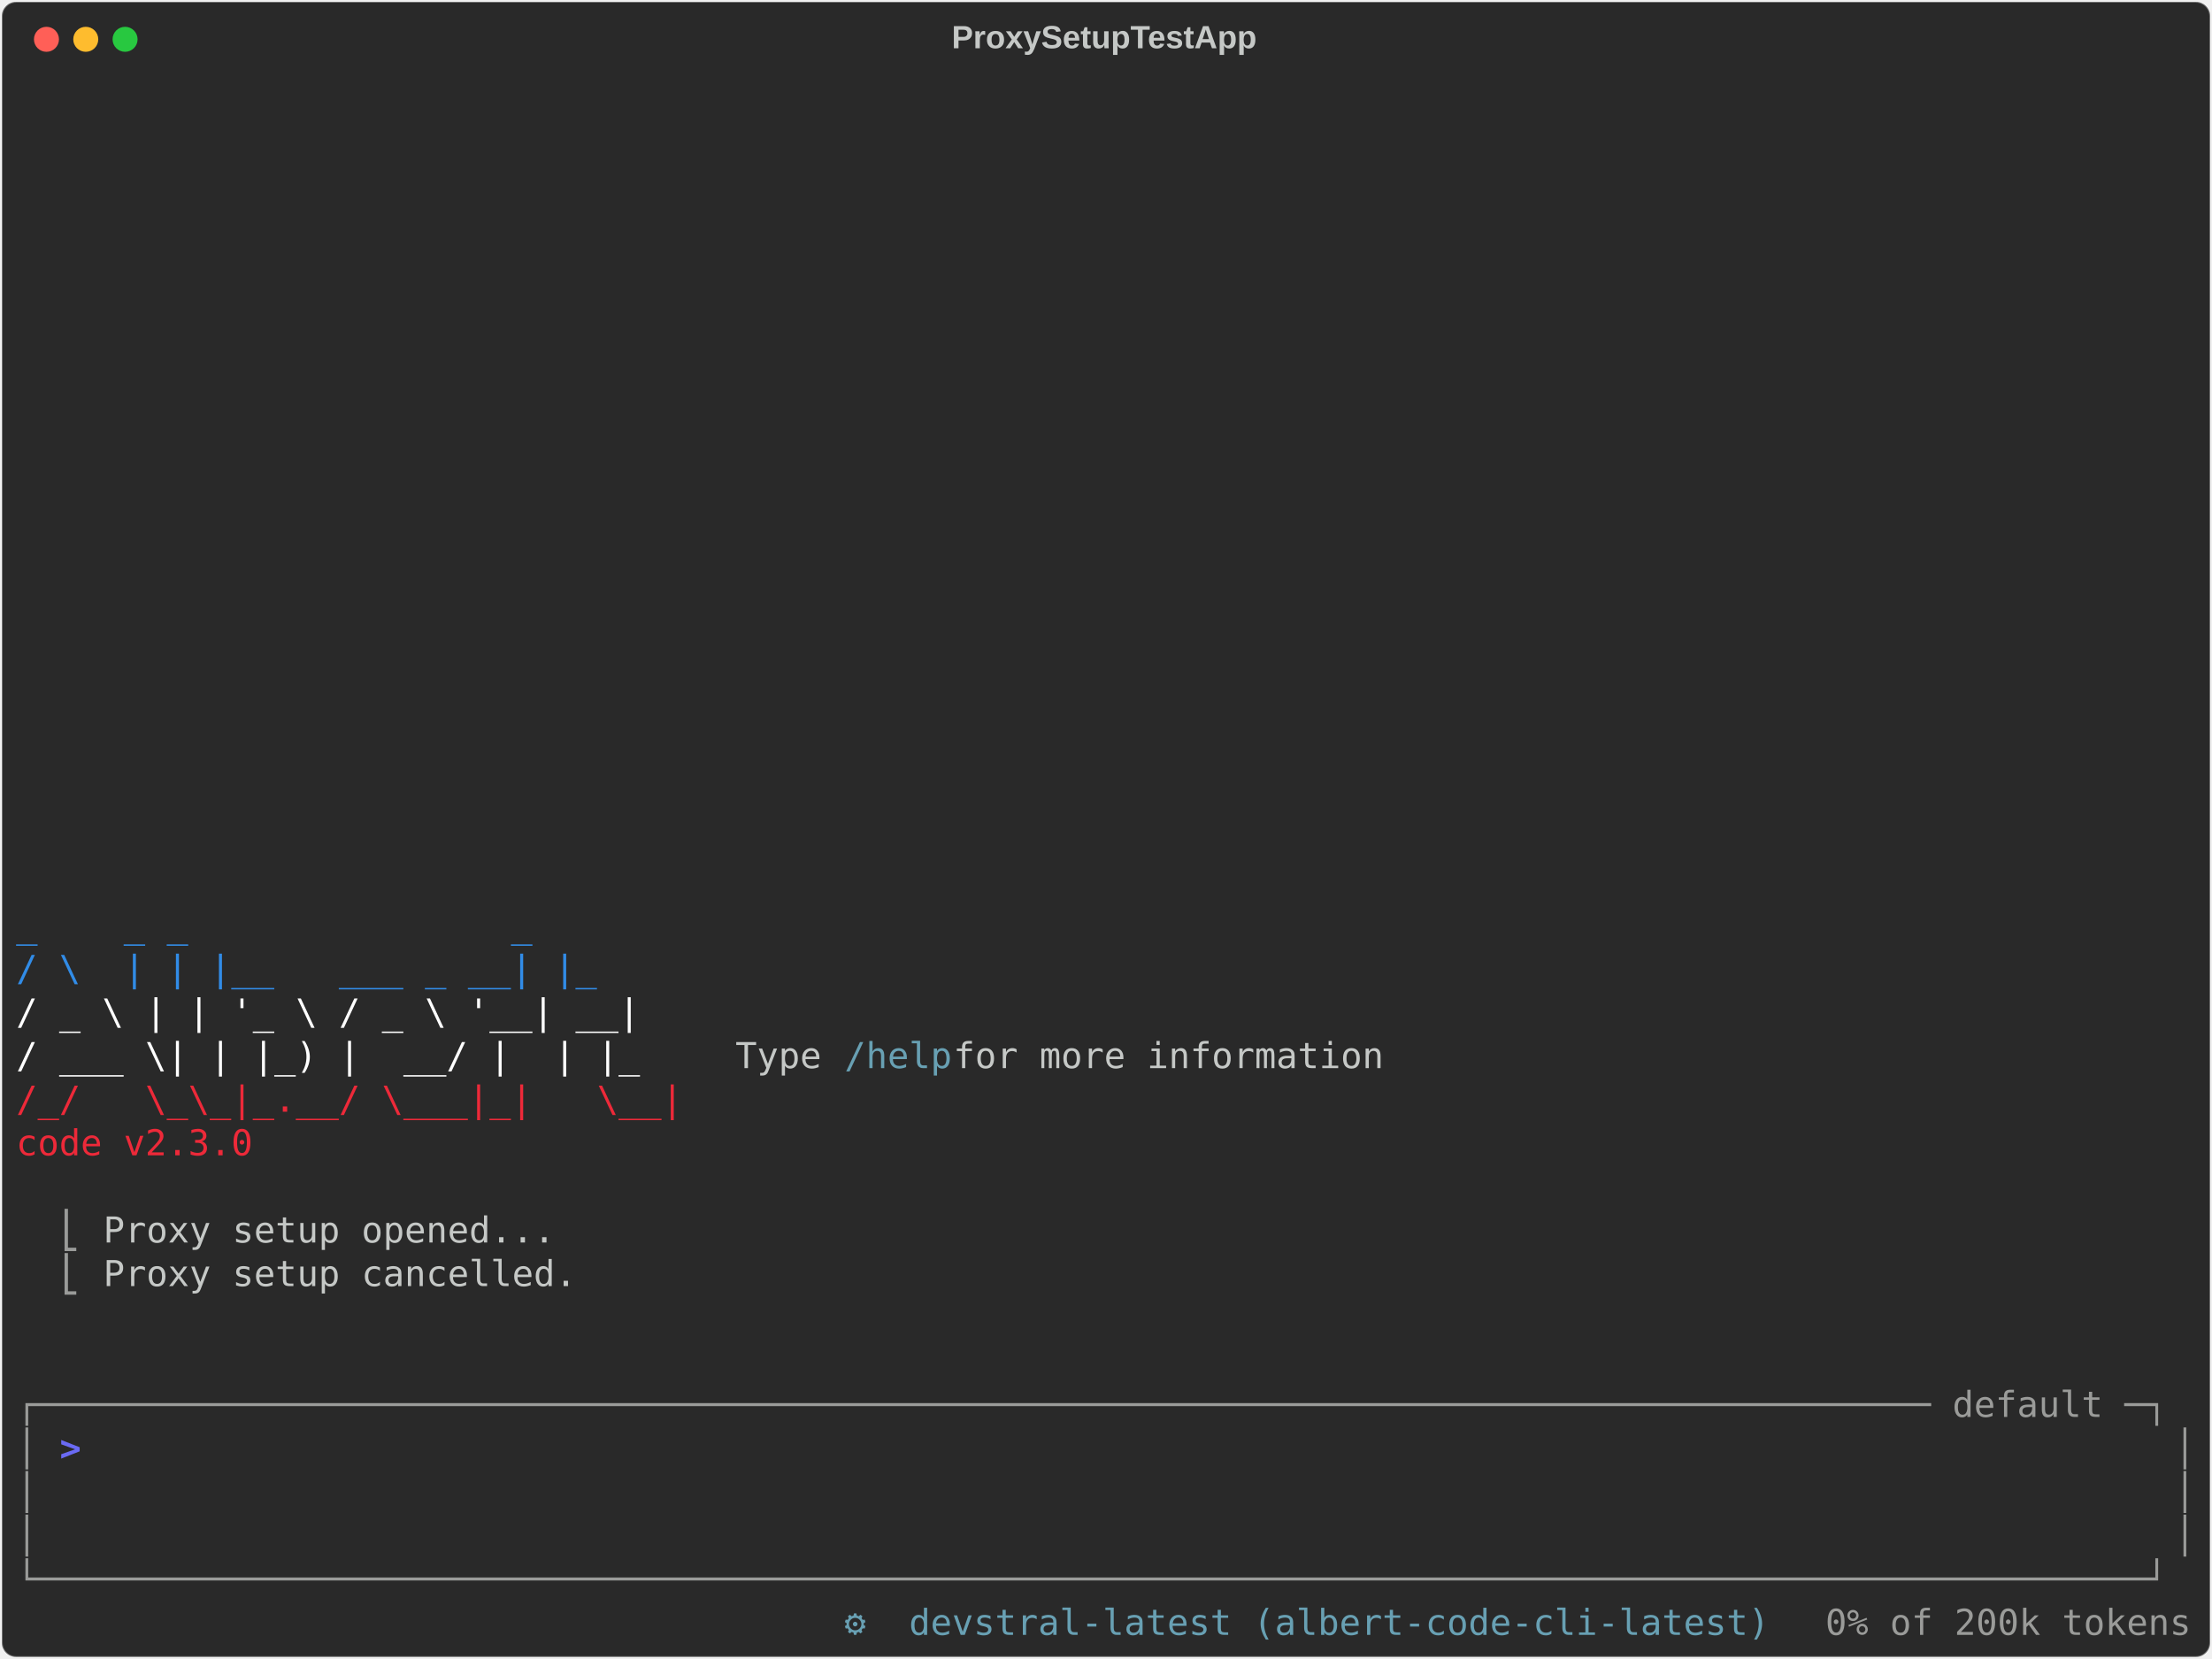
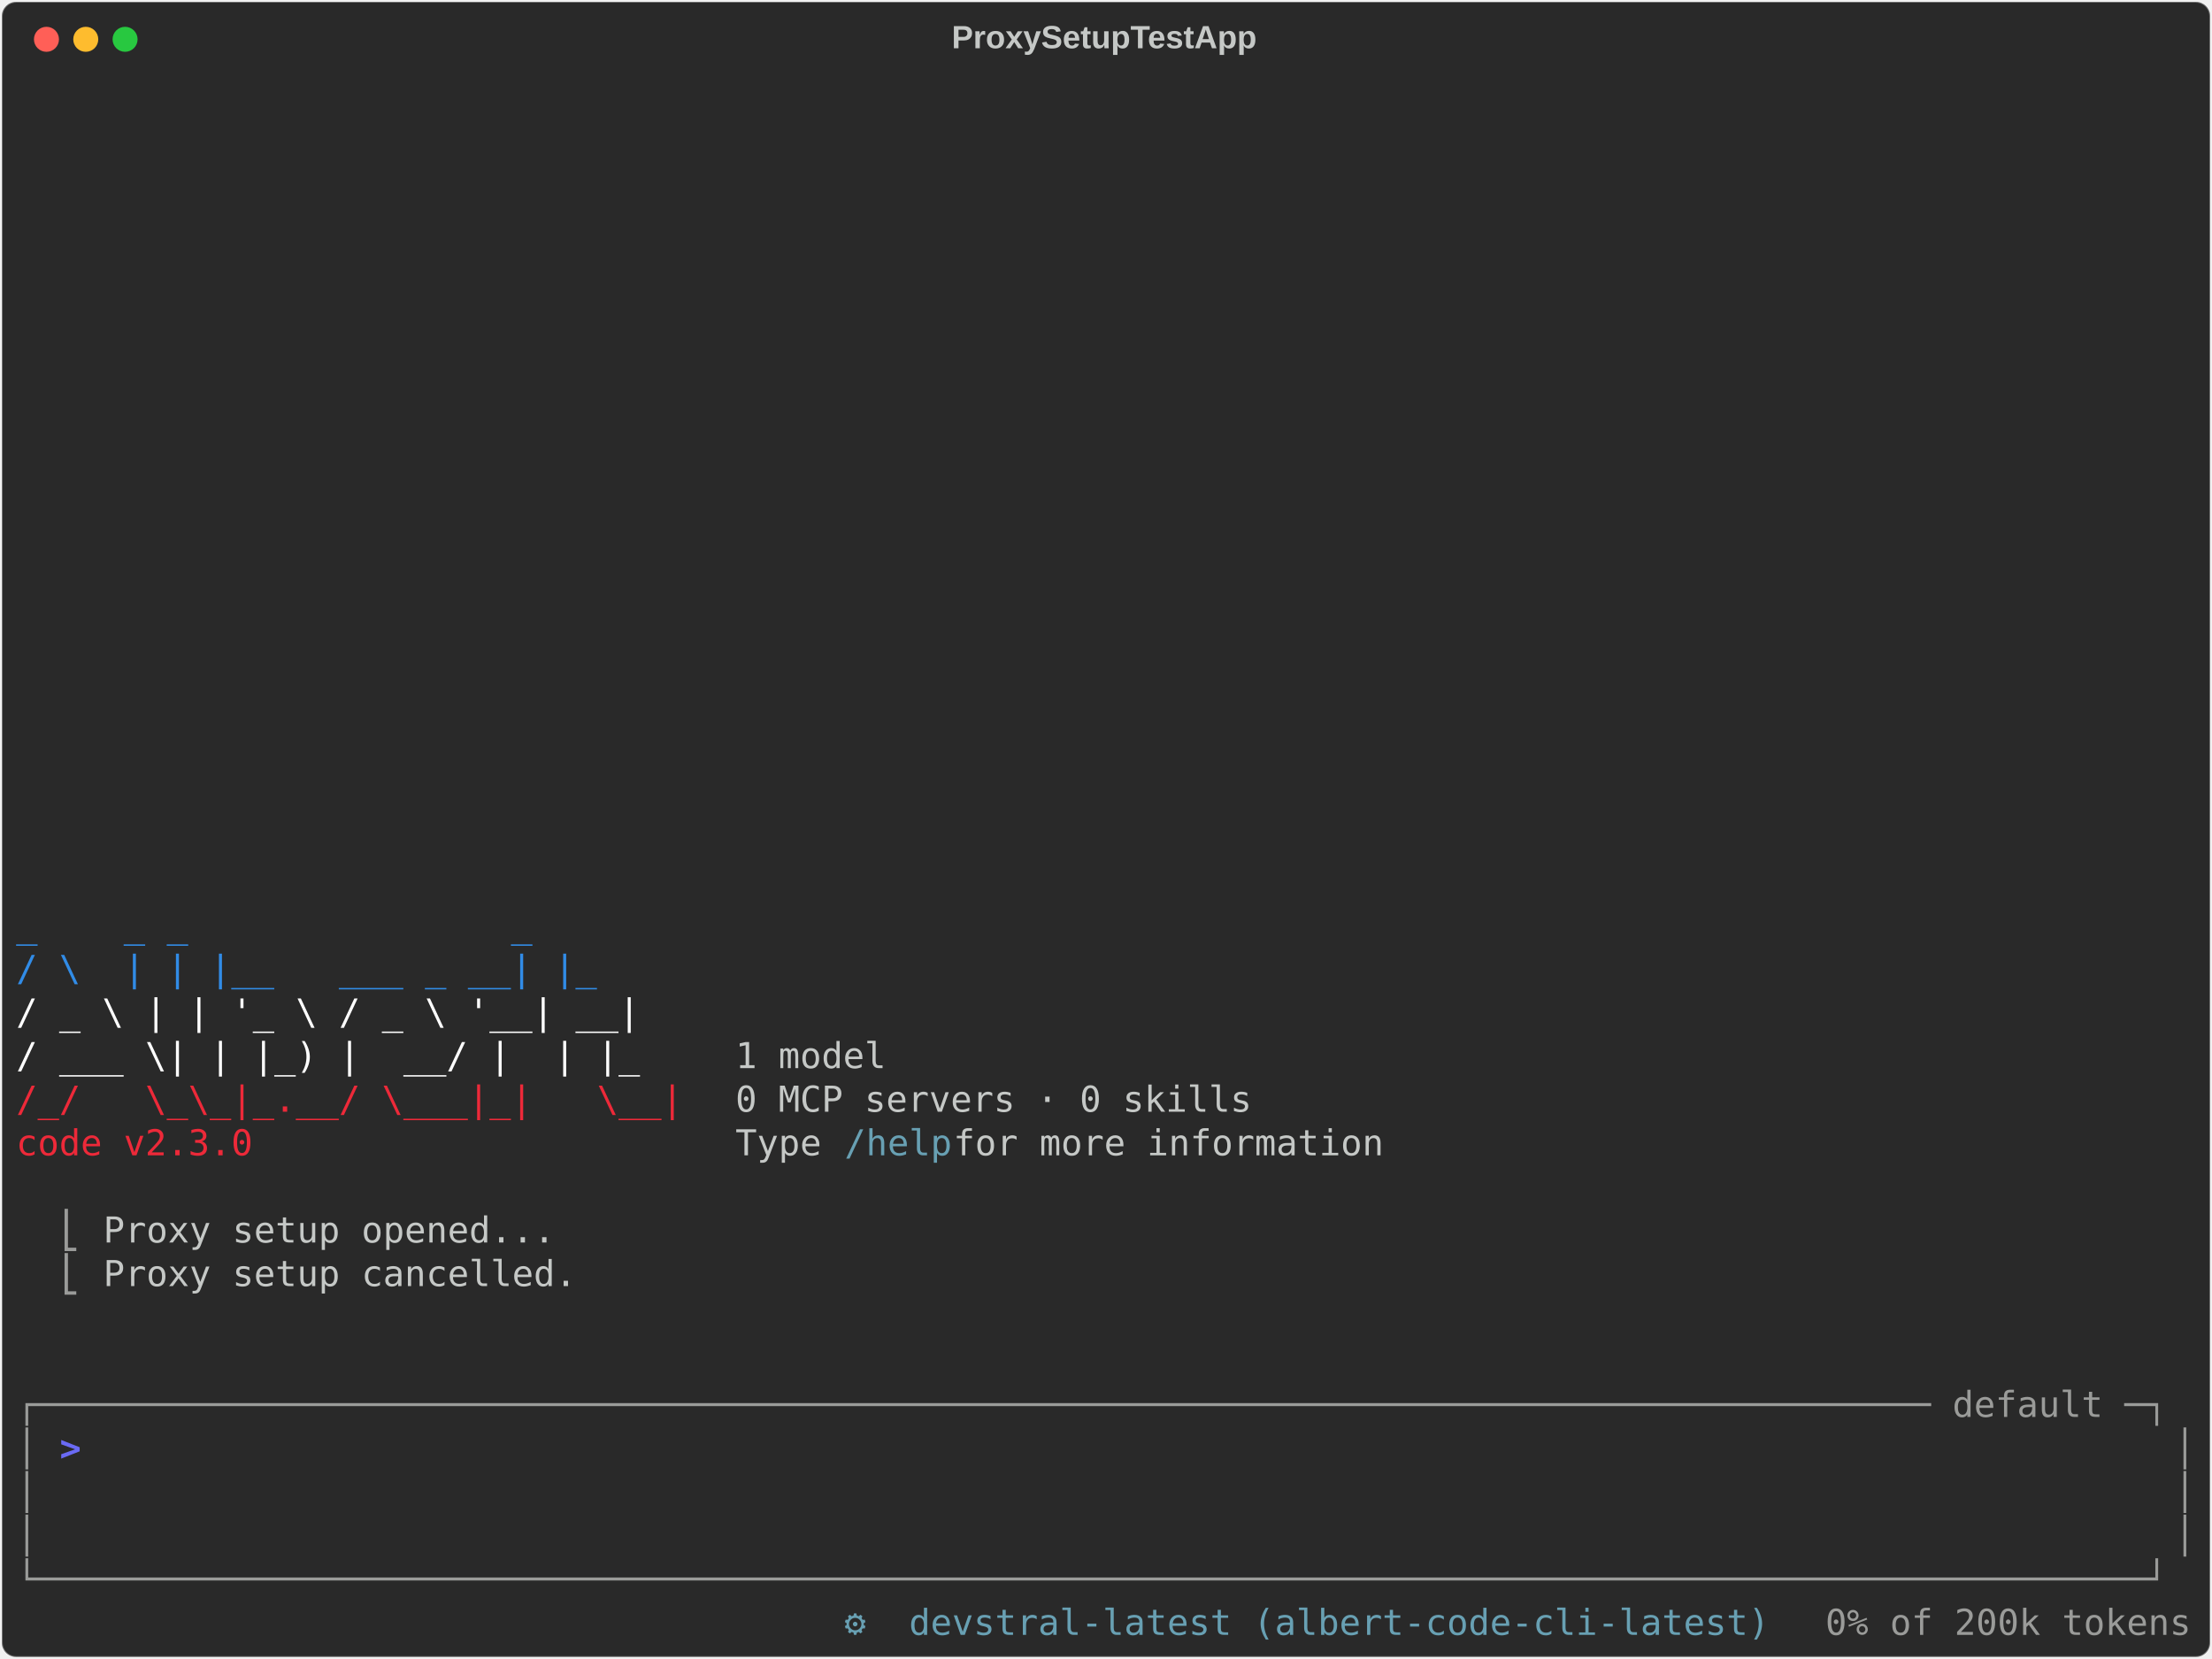
<svg xmlns="http://www.w3.org/2000/svg" class="rich-terminal" viewBox="0 0 1238 928.4">
  <style>

    @font-face {
        font-family: "Fira Code";
        src: local("FiraCode-Regular"),
                url("https://cdnjs.cloudflare.com/ajax/libs/firacode/6.2.0/woff2/FiraCode-Regular.woff2") format("woff2"),
                url("https://cdnjs.cloudflare.com/ajax/libs/firacode/6.2.0/woff/FiraCode-Regular.woff") format("woff");
        font-style: normal;
        font-weight: 400;
    }
    @font-face {
        font-family: "Fira Code";
        src: local("FiraCode-Bold"),
                url("https://cdnjs.cloudflare.com/ajax/libs/firacode/6.2.0/woff2/FiraCode-Bold.woff2") format("woff2"),
                url("https://cdnjs.cloudflare.com/ajax/libs/firacode/6.2.0/woff/FiraCode-Bold.woff") format("woff");
        font-style: bold;
        font-weight: 700;
    }

    .terminal-matrix {
        font-family: Fira Code, monospace;
        font-size: 20px;
        line-height: 24.4px;
        font-variant-east-asian: full-width;
    }

    .terminal-title {
        font-size: 18px;
        font-weight: bold;
        font-family: arial;
    }

    .terminal-r1 { fill: #c5c8c6 }
.terminal-r2 { fill: #318ce7 }
.terminal-r3 { fill: #ffffff }
- .terminal-r4 { fill: #68a0b3 }
- .terminal-r5 { fill: #ed2939 }
+ .terminal-r4 { fill: #ed2939 }
+ .terminal-r5 { fill: #68a0b3 }
.terminal-r6 { fill: #9a9b99 }
.terminal-r7 { fill: #6a6af4;font-weight: bold }
    </style>
  <defs>
    <clipPath id="terminal-clip-terminal">
      <rect x="0" y="0" width="1219.0" height="877.4" />
    </clipPath>
    <clipPath id="terminal-line-0">
      <rect x="0" y="1.5" width="1220" height="24.65" />
    </clipPath>
    <clipPath id="terminal-line-1">
      <rect x="0" y="25.9" width="1220" height="24.65" />
    </clipPath>
    <clipPath id="terminal-line-2">
      <rect x="0" y="50.3" width="1220" height="24.65" />
    </clipPath>
    <clipPath id="terminal-line-3">
      <rect x="0" y="74.7" width="1220" height="24.65" />
    </clipPath>
    <clipPath id="terminal-line-4">
      <rect x="0" y="99.1" width="1220" height="24.65" />
    </clipPath>
    <clipPath id="terminal-line-5">
      <rect x="0" y="123.5" width="1220" height="24.65" />
    </clipPath>
    <clipPath id="terminal-line-6">
      <rect x="0" y="147.9" width="1220" height="24.65" />
    </clipPath>
    <clipPath id="terminal-line-7">
      <rect x="0" y="172.3" width="1220" height="24.65" />
    </clipPath>
    <clipPath id="terminal-line-8">
      <rect x="0" y="196.7" width="1220" height="24.65" />
    </clipPath>
    <clipPath id="terminal-line-9">
      <rect x="0" y="221.1" width="1220" height="24.65" />
    </clipPath>
    <clipPath id="terminal-line-10">
      <rect x="0" y="245.5" width="1220" height="24.65" />
    </clipPath>
    <clipPath id="terminal-line-11">
      <rect x="0" y="269.9" width="1220" height="24.65" />
    </clipPath>
    <clipPath id="terminal-line-12">
      <rect x="0" y="294.3" width="1220" height="24.65" />
    </clipPath>
    <clipPath id="terminal-line-13">
      <rect x="0" y="318.7" width="1220" height="24.65" />
    </clipPath>
    <clipPath id="terminal-line-14">
      <rect x="0" y="343.1" width="1220" height="24.65" />
    </clipPath>
    <clipPath id="terminal-line-15">
      <rect x="0" y="367.5" width="1220" height="24.65" />
    </clipPath>
    <clipPath id="terminal-line-16">
      <rect x="0" y="391.9" width="1220" height="24.65" />
    </clipPath>
    <clipPath id="terminal-line-17">
      <rect x="0" y="416.3" width="1220" height="24.65" />
    </clipPath>
    <clipPath id="terminal-line-18">
      <rect x="0" y="440.7" width="1220" height="24.65" />
    </clipPath>
    <clipPath id="terminal-line-19">
      <rect x="0" y="465.1" width="1220" height="24.65" />
    </clipPath>
    <clipPath id="terminal-line-20">
      <rect x="0" y="489.5" width="1220" height="24.65" />
    </clipPath>
    <clipPath id="terminal-line-21">
      <rect x="0" y="513.9" width="1220" height="24.65" />
    </clipPath>
    <clipPath id="terminal-line-22">
      <rect x="0" y="538.3" width="1220" height="24.65" />
    </clipPath>
    <clipPath id="terminal-line-23">
      <rect x="0" y="562.7" width="1220" height="24.65" />
    </clipPath>
    <clipPath id="terminal-line-24">
      <rect x="0" y="587.1" width="1220" height="24.65" />
    </clipPath>
    <clipPath id="terminal-line-25">
      <rect x="0" y="611.5" width="1220" height="24.65" />
    </clipPath>
    <clipPath id="terminal-line-26">
      <rect x="0" y="635.9" width="1220" height="24.65" />
    </clipPath>
    <clipPath id="terminal-line-27">
      <rect x="0" y="660.3" width="1220" height="24.65" />
    </clipPath>
    <clipPath id="terminal-line-28">
      <rect x="0" y="684.7" width="1220" height="24.65" />
    </clipPath>
    <clipPath id="terminal-line-29">
      <rect x="0" y="709.1" width="1220" height="24.65" />
    </clipPath>
    <clipPath id="terminal-line-30">
      <rect x="0" y="733.5" width="1220" height="24.65" />
    </clipPath>
    <clipPath id="terminal-line-31">
      <rect x="0" y="757.9" width="1220" height="24.65" />
    </clipPath>
    <clipPath id="terminal-line-32">
      <rect x="0" y="782.3" width="1220" height="24.65" />
    </clipPath>
    <clipPath id="terminal-line-33">
      <rect x="0" y="806.7" width="1220" height="24.65" />
    </clipPath>
    <clipPath id="terminal-line-34">
      <rect x="0" y="831.1" width="1220" height="24.65" />
    </clipPath>
  </defs>
  <rect fill="#292929" stroke="rgba(255,255,255,0.35)" stroke-width="1" x="1" y="1" width="1236" height="926.4" rx="8" />
  <text class="terminal-title" fill="#c5c8c6" text-anchor="middle" x="618" y="27">ProxySetupTestApp</text>
  <g transform="translate(26,22)">
    <circle cx="0" cy="0" r="7" fill="#ff5f57" />
    <circle cx="22" cy="0" r="7" fill="#febc2e" />
    <circle cx="44" cy="0" r="7" fill="#28c840" />
  </g>
  <g transform="translate(9, 41)" clip-path="url(#terminal-clip-terminal)">
    <g class="terminal-matrix">
      <text class="terminal-r1" x="1220" y="20" textLength="12.2" clip-path="url(#terminal-line-0)">
</text>
      <text class="terminal-r1" x="1220" y="44.4" textLength="12.2" clip-path="url(#terminal-line-1)">
</text>
      <text class="terminal-r1" x="1220" y="68.8" textLength="12.2" clip-path="url(#terminal-line-2)">
</text>
      <text class="terminal-r1" x="1220" y="93.2" textLength="12.2" clip-path="url(#terminal-line-3)">
</text>
      <text class="terminal-r1" x="1220" y="117.6" textLength="12.2" clip-path="url(#terminal-line-4)">
</text>
      <text class="terminal-r1" x="1220" y="142" textLength="12.2" clip-path="url(#terminal-line-5)">
</text>
      <text class="terminal-r1" x="1220" y="166.4" textLength="12.2" clip-path="url(#terminal-line-6)">
</text>
      <text class="terminal-r1" x="1220" y="190.8" textLength="12.2" clip-path="url(#terminal-line-7)">
</text>
      <text class="terminal-r1" x="1220" y="215.2" textLength="12.2" clip-path="url(#terminal-line-8)">
</text>
      <text class="terminal-r1" x="1220" y="239.6" textLength="12.2" clip-path="url(#terminal-line-9)">
</text>
      <text class="terminal-r1" x="1220" y="264" textLength="12.2" clip-path="url(#terminal-line-10)">
</text>
      <text class="terminal-r1" x="1220" y="288.4" textLength="12.2" clip-path="url(#terminal-line-11)">
</text>
      <text class="terminal-r1" x="1220" y="312.8" textLength="12.2" clip-path="url(#terminal-line-12)">
</text>
      <text class="terminal-r1" x="1220" y="337.2" textLength="12.2" clip-path="url(#terminal-line-13)">
</text>
      <text class="terminal-r1" x="1220" y="361.6" textLength="12.2" clip-path="url(#terminal-line-14)">
</text>
      <text class="terminal-r1" x="1220" y="386" textLength="12.2" clip-path="url(#terminal-line-15)">
</text>
      <text class="terminal-r1" x="1220" y="410.4" textLength="12.2" clip-path="url(#terminal-line-16)">
</text>
      <text class="terminal-r1" x="1220" y="434.8" textLength="12.2" clip-path="url(#terminal-line-17)">
</text>
      <text class="terminal-r1" x="1220" y="459.2" textLength="12.2" clip-path="url(#terminal-line-18)">
</text>
      <text class="terminal-r2" x="0" y="483.6" textLength="378.2" clip-path="url(#terminal-line-19)">    _    _ _               _   </text>
      <text class="terminal-r1" x="1220" y="483.6" textLength="12.2" clip-path="url(#terminal-line-19)">
</text>
      <text class="terminal-r2" x="0" y="508" textLength="378.2" clip-path="url(#terminal-line-20)">   / \  | | |__   ___ _ __| |_ </text>
      <text class="terminal-r1" x="1220" y="508" textLength="12.2" clip-path="url(#terminal-line-20)">
</text>
      <text class="terminal-r3" x="0" y="532.4" textLength="378.2" clip-path="url(#terminal-line-21)">  / _ \ | | '_ \ / _ \ '__| __|</text>
      <text class="terminal-r1" x="1220" y="532.4" textLength="12.2" clip-path="url(#terminal-line-21)">
</text>
      <text class="terminal-r3" x="0" y="556.8" textLength="378.2" clip-path="url(#terminal-line-22)"> / ___ \| | |_) |  __/ |  | |_ </text>
-       <text class="terminal-r1" x="402.6" y="556.8" textLength="61" clip-path="url(#terminal-line-22)">Type </text>
-       <text class="terminal-r4" x="463.6" y="556.8" textLength="61" clip-path="url(#terminal-line-22)">/help</text>
-       <text class="terminal-r1" x="524.6" y="556.8" textLength="256.2" clip-path="url(#terminal-line-22)"> for more information</text>
+       <text class="terminal-r1" x="402.6" y="556.8" textLength="85.4" clip-path="url(#terminal-line-22)">1 model</text>
      <text class="terminal-r1" x="1220" y="556.8" textLength="12.2" clip-path="url(#terminal-line-22)">
</text>
-       <text class="terminal-r5" x="0" y="581.2" textLength="378.2" clip-path="url(#terminal-line-23)">/_/   \_\_|_.__/ \___|_|   \__|</text>
+       <text class="terminal-r4" x="0" y="581.2" textLength="378.2" clip-path="url(#terminal-line-23)">/_/   \_\_|_.__/ \___|_|   \__|</text>
+       <text class="terminal-r1" x="402.6" y="581.2" textLength="292.8" clip-path="url(#terminal-line-23)">0 MCP servers · 0 skills</text>
      <text class="terminal-r1" x="1220" y="581.2" textLength="12.2" clip-path="url(#terminal-line-23)">
</text>
-       <text class="terminal-r5" x="0" y="605.6" textLength="353.8" clip-path="url(#terminal-line-24)">                  code v2.3.0</text>
+       <text class="terminal-r4" x="0" y="605.6" textLength="353.8" clip-path="url(#terminal-line-24)">                  code v2.3.0</text>
+       <text class="terminal-r1" x="402.6" y="605.6" textLength="61" clip-path="url(#terminal-line-24)">Type </text>
+       <text class="terminal-r5" x="463.6" y="605.6" textLength="61" clip-path="url(#terminal-line-24)">/help</text>
+       <text class="terminal-r1" x="524.6" y="605.6" textLength="256.2" clip-path="url(#terminal-line-24)"> for more information</text>
      <text class="terminal-r1" x="1220" y="605.6" textLength="12.2" clip-path="url(#terminal-line-24)">
</text>
      <text class="terminal-r1" x="1220" y="630" textLength="12.2" clip-path="url(#terminal-line-25)">
</text>
      <text class="terminal-r6" x="24.4" y="654.4" textLength="12.2" clip-path="url(#terminal-line-26)">⎣</text>
      <text class="terminal-r1" x="48.8" y="654.4" textLength="256.2" clip-path="url(#terminal-line-26)">Proxy setup opened...</text>
      <text class="terminal-r1" x="1220" y="654.4" textLength="12.2" clip-path="url(#terminal-line-26)">
</text>
      <text class="terminal-r6" x="24.4" y="678.8" textLength="12.2" clip-path="url(#terminal-line-27)">⎣</text>
      <text class="terminal-r1" x="48.8" y="678.8" textLength="268.4" clip-path="url(#terminal-line-27)">Proxy setup cancelled.</text>
      <text class="terminal-r1" x="1220" y="678.8" textLength="12.2" clip-path="url(#terminal-line-27)">
</text>
      <text class="terminal-r1" x="1220" y="703.2" textLength="12.2" clip-path="url(#terminal-line-28)">
</text>
      <text class="terminal-r1" x="1220" y="727.6" textLength="12.2" clip-path="url(#terminal-line-29)">
</text>
      <text class="terminal-r6" x="0" y="752" textLength="1220" clip-path="url(#terminal-line-30)">┌──────────────────────────────────────────────────────────────────────────────────────── default ─┐</text>
      <text class="terminal-r1" x="1220" y="752" textLength="12.2" clip-path="url(#terminal-line-30)">
</text>
      <text class="terminal-r6" x="0" y="776.4" textLength="12.2" clip-path="url(#terminal-line-31)">│</text>
      <text class="terminal-r7" x="24.4" y="776.4" textLength="12.2" clip-path="url(#terminal-line-31)">&gt;</text>
      <text class="terminal-r6" x="1207.8" y="776.4" textLength="12.2" clip-path="url(#terminal-line-31)">│</text>
      <text class="terminal-r1" x="1220" y="776.4" textLength="12.2" clip-path="url(#terminal-line-31)">
</text>
      <text class="terminal-r6" x="0" y="800.8" textLength="12.2" clip-path="url(#terminal-line-32)">│</text>
      <text class="terminal-r6" x="1207.8" y="800.8" textLength="12.2" clip-path="url(#terminal-line-32)">│</text>
      <text class="terminal-r1" x="1220" y="800.8" textLength="12.2" clip-path="url(#terminal-line-32)">
</text>
      <text class="terminal-r6" x="0" y="825.2" textLength="12.2" clip-path="url(#terminal-line-33)">│</text>
      <text class="terminal-r6" x="1207.8" y="825.2" textLength="12.2" clip-path="url(#terminal-line-33)">│</text>
      <text class="terminal-r1" x="1220" y="825.2" textLength="12.2" clip-path="url(#terminal-line-33)">
</text>
      <text class="terminal-r6" x="0" y="849.6" textLength="1220" clip-path="url(#terminal-line-34)">└──────────────────────────────────────────────────────────────────────────────────────────────────┘</text>
      <text class="terminal-r1" x="1220" y="849.6" textLength="12.2" clip-path="url(#terminal-line-34)">
</text>
-       <text class="terminal-r4" x="463.6" y="874" textLength="524.6" clip-path="url(#terminal-line-35)">⚙  devstral-latest (albert-code-cli-latest)</text>
+       <text class="terminal-r5" x="463.6" y="874" textLength="524.6" clip-path="url(#terminal-line-35)">⚙  devstral-latest (albert-code-cli-latest)</text>
      <text class="terminal-r6" x="1012.6" y="874" textLength="207.4" clip-path="url(#terminal-line-35)">0% of 200k tokens</text>
    </g>
  </g>
</svg>
